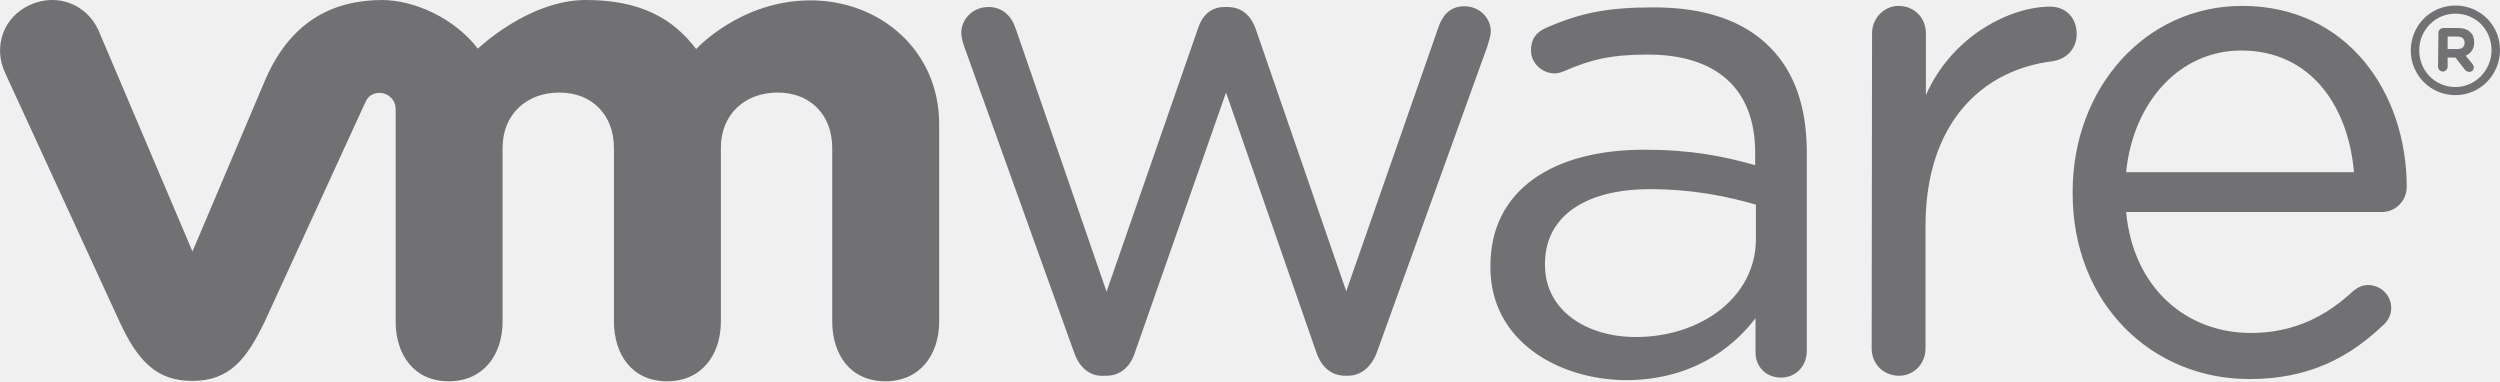
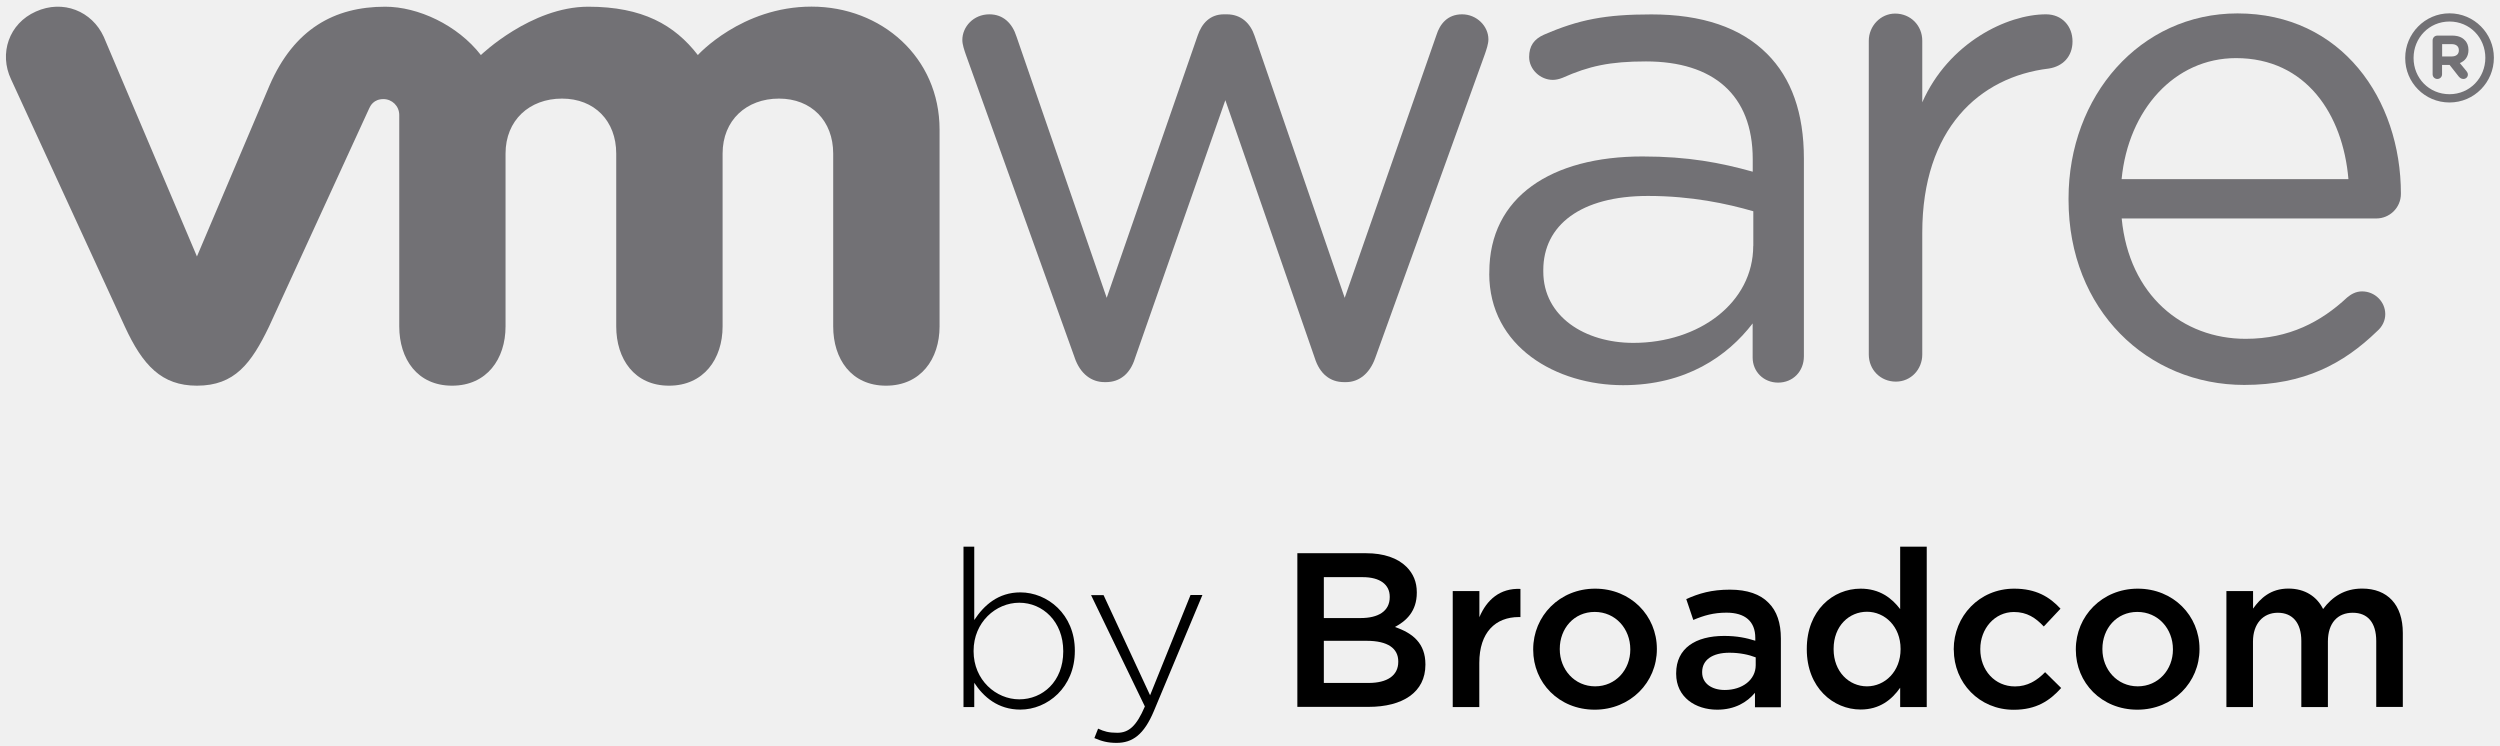
- <svg xmlns="http://www.w3.org/2000/svg" enable-background="new 0 0 678 103.4" viewBox="0 0 678 103.4">
-   <g fill="#717073">
-     <path d="m291.3 95.6-29.7-82.7c-.4-1.1-.9-2.7-.9-4 0-3.6 3-7 7.4-7 3.8 0 6.3 2.5 7.4 6l24.6 71.2 24.8-71.4c1.1-3.4 3.4-5.8 7.2-5.8h.8c4 0 6.4 2.5 7.6 5.8l24.6 71.3 25-71.6c1-3 3-5.7 7-5.7 4.2 0 7.2 3.2 7.2 6.8 0 1.3-.6 2.8-.9 4l-29.9 82.8c-1.5 4.3-4.5 6.6-8 6.6h-.6c-3.8 0-6.6-2.3-8-6.6l-24.4-70.2-24.6 70.2c-1.3 4.3-4.2 6.6-7.9 6.6h-.4c-3.8.3-6.8-2-8.3-6.3m216.4-86.6c0-4 3.2-7.4 7.2-7.4 4.2 0 7.4 3.2 7.4 7.4v16.8c7.2-16.3 23.1-24 33.7-24 4.4 0 7.2 3.2 7.2 7.4 0 4-2.7 6.8-6.5 7.4-18.9 2.3-34.5 16.5-34.5 44.7v33.2c0 4-3 7.4-7.2 7.4s-7.4-3.2-7.4-7.4zm102.3 93.8c-26.4 0-47.9-20.4-47.9-50.4v-.4c0-27.9 19.5-50.4 46-50.4 28.4 0 44.6 23.4 44.6 49.1 0 3.9-3.2 6.8-6.7 6.8h-69.4c2 21 16.7 32.8 33.8 32.8 11.9 0 20.6-4.7 27.7-11.3 1.1-.9 2.4-1.7 4.1-1.7 3.5 0 6.3 2.8 6.3 6.2 0 1.7-.7 3.4-2.2 4.7-9.2 8.7-20 14.6-36.3 14.6m28.4-56.1c-1.5-17.6-11.5-33-30.6-33-16.7 0-29.3 14-31.2 33zm-234.2 25.8v-.4c0-20.6 17-31.5 41.7-31.5 12.5 0 21.3 1.7 30.1 4.2v-3.4c0-17.6-10.8-26.6-29.1-26.6-9.8 0-15.5 1.3-22.7 4.5-.9.4-1.9.6-2.6.6-3.4 0-6.4-2.8-6.4-6.2 0-3 1.3-4.9 4-6.1 9.6-4.2 16.9-5.6 29.3-5.6 13.8 0 24.4 3.6 31.5 10.8 6.6 6.6 10 16.1 10 28.5v53.9c0 4.1-3 7.2-7 7.2-4.1 0-6.9-3-6.9-6.8v-9.3c-6.8 8.9-18.2 16.8-35.3 16.8-18.2-.2-36.6-10.6-36.6-30.6m72-7.6v-9.4c-7.2-2.1-16.8-4.2-28.7-4.2-18.3 0-28.5 7.9-28.5 20.2v.4c0 12.3 11.3 19.5 24.6 19.5 17.9 0 32.6-11 32.6-26.5m-449.5-56.7c-3.2-7-11.1-10.2-18.5-6.9s-10.1 11.5-6.8 18.5l31 67.4c4.9 10.6 10 16.1 19.7 16.1 10.3 0 14.8-6 19.7-16.1 0 0 27-58.9 27.3-59.5s1.1-2.5 3.9-2.5c2.3 0 4.3 1.9 4.3 4.4v57.6c0 8.9 4.9 16.2 14.4 16.2s14.6-7.3 14.6-16.2v-47.1c0-9.1 6.5-15 15.4-15s14.8 6.1 14.8 15v47.1c0 8.9 4.9 16.2 14.4 16.2s14.6-7.3 14.6-16.2v-47.1c0-9.1 6.5-15 15.4-15s14.8 6.1 14.8 15v47.1c0 8.9 4.9 16.2 14.4 16.2s14.6-7.3 14.6-16.2v-53.6c0-19.7-15.8-33.5-34.9-33.5-19 0-31 13.2-31 13.2-6.3-8.3-15.1-13.3-29.9-13.3-15.6 0-29.3 13.2-29.3 13.2-6.3-8.2-17.1-13.2-26.1-13.2-13.8.1-24.8 6.2-31.5 21.5l-19.8 46.7zm627.1 5.5c0-6.7 5.3-12.2 12.1-12.2s12.1 5.4 12.1 12v.1c0 6.6-5.3 12.2-12.1 12.2s-12.1-5.5-12.1-12.1m21.9-.1c0-5.5-4.2-9.9-9.8-9.9-5.5 0-9.8 4.5-9.8 9.9v.1c0 5.4 4.2 9.9 9.8 9.9 5.5 0 9.8-4.6 9.8-10" />
-     <path d="m661.3 8.9c0-.7.6-1.3 1.3-1.3h4c1.5 0 2.7.4 3.4 1.2.7.6 1 1.6 1 2.7 0 1.8-.9 3-2.3 3.6l1.8 2.2c.2.3.4.6.4 1 0 .7-.6 1.2-1.2 1.2s-1-.3-1.3-.7l-2.5-3.2h-2.1v2.5c0 .7-.6 1.3-1.3 1.3s-1.3-.6-1.3-1.3zm5.2 4.4c1.3 0 1.9-.7 1.9-1.7 0-1.1-.7-1.7-2-1.7h-2.6v3.4z" />
+ <svg xmlns="http://www.w3.org/2000/svg" id="VMware_by_Broadcom_logo" data-name="VMware by Broadcom logo" viewBox="0 0 302 90">
+   <defs>
+     <style>
+       .cls-1, .cls-2, .cls-3 {
+         stroke-width: 0px;
+       }
+ 
+       .cls-2 {
+         fill: #fff;
+         opacity: 0;
+       }
+ 
+       .cls-3 {
+         fill: #727175;
+       }
+     </style>
+   </defs>
+   <rect class="cls-2" x="-40.52" y="-43.78" width="371.04" height="174.96" />
+   <g>
+     <g>
+       <path class="cls-1" d="m117.69,82.49v2.92h-1.3v-19.37h1.3v8.86c1.17-1.78,2.89-3.34,5.57-3.34,3.26,0,6.58,2.63,6.58,7.03v.05c0,4.41-3.32,7.08-6.58,7.08-2.71,0-4.46-1.54-5.57-3.24Zm10.75-3.79v-.05c0-3.56-2.47-5.84-5.31-5.84s-5.52,2.36-5.52,5.81v.05c0,3.48,2.71,5.81,5.52,5.81s5.31-2.15,5.31-5.78Z" />
+       <path class="cls-1" d="m143.82,71.88h1.43l-5.86,14.01c-1.19,2.84-2.57,3.85-4.51,3.85-1.04,0-1.78-.19-2.68-.58l.45-1.14c.72.34,1.3.5,2.31.5,1.41,0,2.33-.82,3.34-3.18l-6.5-13.45h1.51l5.62,12.1,4.88-12.1Z" />
+       <path class="cls-1" d="m156.71,66.83h8.33c2.12,0,3.79.58,4.86,1.64.82.82,1.25,1.83,1.25,3.08v.05c0,2.23-1.27,3.42-2.65,4.14,2.18.74,3.69,1.99,3.69,4.51v.05c0,3.32-2.73,5.09-6.87,5.09h-8.6v-18.57Zm11.17,5.25c0-1.46-1.17-2.36-3.26-2.36h-4.7v4.94h4.46c2.1,0,3.5-.82,3.5-2.52v-.05Zm-2.79,5.33h-5.17v5.09h5.41c2.23,0,3.58-.88,3.58-2.55v-.05c0-1.57-1.25-2.49-3.82-2.49Z" />
+       <path class="cls-1" d="m175.5,71.4h3.21v3.16c.88-2.1,2.49-3.53,4.96-3.42v3.4h-.19c-2.81,0-4.78,1.83-4.78,5.54v5.33h-3.21v-14.01Z" />
+       <path class="cls-1" d="m185.21,78.48v-.05c0-4.01,3.18-7.32,7.48-7.32s7.46,3.26,7.46,7.27v.05c0,3.98-3.18,7.3-7.51,7.3s-7.43-3.26-7.43-7.24Zm11.73,0v-.05c0-2.47-1.78-4.51-4.3-4.51s-4.22,2.02-4.22,4.46v.05c0,2.44,1.78,4.48,4.27,4.48s4.25-2.02,4.25-4.43Z" />
+       <path class="cls-1" d="m202.48,81.38v-.05c0-3.03,2.36-4.51,5.79-4.51,1.57,0,2.68.24,3.77.58v-.34c0-1.99-1.22-3.05-3.48-3.05-1.57,0-2.73.34-4.01.88l-.85-2.52c1.54-.69,3.05-1.14,5.28-1.14,2.1,0,3.66.56,4.64,1.57,1.04,1.01,1.51,2.49,1.51,4.33v8.31h-3.13v-1.75c-.96,1.14-2.42,2.04-4.56,2.04-2.63,0-4.96-1.51-4.96-4.33Zm9.61-1.01v-.96c-.82-.32-1.91-.56-3.18-.56-2.07,0-3.29.88-3.29,2.33v.05c0,1.35,1.19,2.12,2.73,2.12,2.12,0,3.74-1.22,3.74-3Z" />
+       <path class="cls-1" d="m218.26,78.43v-.05c0-4.64,3.16-7.27,6.5-7.27,2.31,0,3.77,1.14,4.78,2.47v-7.54h3.21v19.37h-3.21v-2.33c-1.03,1.46-2.49,2.63-4.78,2.63-3.29,0-6.5-2.63-6.5-7.27Zm11.33,0v-.05c0-2.71-1.91-4.48-4.06-4.48s-4.03,1.7-4.03,4.48v.05c0,2.71,1.86,4.48,4.03,4.48s4.06-1.8,4.06-4.48Z" />
+       <path class="cls-1" d="m236.01,78.48v-.05c0-3.98,3.08-7.32,7.3-7.32,2.63,0,4.27.98,5.6,2.42l-2.02,2.15c-.98-1.04-2.02-1.75-3.61-1.75-2.33,0-4.06,2.02-4.06,4.46v.05c0,2.49,1.72,4.48,4.19,4.48,1.51,0,2.63-.69,3.64-1.72l1.94,1.91c-1.38,1.54-3,2.63-5.73,2.63-4.17,0-7.24-3.26-7.24-7.24Z" />
+       <path class="cls-1" d="m250.76,78.48v-.05c0-4.01,3.18-7.32,7.48-7.32s7.46,3.26,7.46,7.27v.05c0,3.98-3.18,7.3-7.51,7.3s-7.43-3.26-7.43-7.24Zm11.73,0v-.05c0-2.47-1.78-4.51-4.3-4.51s-4.22,2.02-4.22,4.46v.05c0,2.44,1.78,4.48,4.27,4.48s4.25-2.02,4.25-4.43Z" />
+       <path class="cls-1" d="m268.96,71.4h3.21v2.12c.9-1.25,2.12-2.42,4.27-2.42,2.02,0,3.45.98,4.19,2.47,1.11-1.49,2.6-2.47,4.72-2.47,3.05,0,4.91,1.94,4.91,5.36v8.94h-3.21v-7.96c0-2.23-1.03-3.42-2.84-3.42s-3,1.22-3,3.48v7.91h-3.21v-7.99c0-2.18-1.06-3.4-2.84-3.4s-3,1.33-3,3.48v7.91h-3.21v-14.01Z" />
+     </g>
+     <g id="vmware_logo_gray" data-name="vmware logo gray">
+       <g>
+         <path class="cls-3" d="m129.83,43.23l-13.16-36.64c-.17-.51-.42-1.18-.42-1.76,0-1.59,1.34-3.1,3.27-3.1,1.68,0,2.77,1.1,3.27,2.68l10.9,31.57,10.98-31.66c.5-1.5,1.51-2.59,3.18-2.59h.34c1.76,0,2.86,1.1,3.36,2.59l10.89,31.66,11.08-31.74c.42-1.34,1.34-2.51,3.1-2.51s3.18,1.42,3.18,3.02c0,.58-.25,1.26-.42,1.77l-13.25,36.72c-.68,1.92-2.02,2.92-3.52,2.92h-.26c-1.67,0-2.93-1-3.53-2.92l-10.8-31.14-10.9,31.14c-.58,1.92-1.85,2.92-3.52,2.92h-.17c-1.59,0-2.93-1-3.6-2.92" />
+         <path class="cls-3" d="m225.75,4.92c0-1.77,1.42-3.28,3.18-3.28,1.85,0,3.28,1.42,3.28,3.28v7.44c3.19-7.22,10.26-10.63,14.95-10.63,1.93,0,3.2,1.43,3.2,3.27s-1.18,3.02-2.86,3.28c-8.4,1.01-15.29,7.3-15.29,19.83v14.72c0,1.76-1.34,3.27-3.19,3.27s-3.27-1.43-3.27-3.27V4.92" />
+         <path class="cls-3" d="m271.11,46.5c-11.69,0-21.23-9.06-21.23-22.36v-.17c0-12.37,8.64-22.35,20.41-22.35,12.58,0,19.74,10.38,19.74,21.78,0,1.74-1.41,2.99-2.96,2.99h-30.77c.89,9.31,7.39,14.54,14.97,14.54,5.27,0,9.13-2.07,12.26-4.99.49-.41,1.07-.74,1.81-.74,1.55,0,2.8,1.25,2.8,2.75,0,.74-.32,1.49-1,2.07-4.03,3.9-8.8,6.48-16.04,6.48m12.59-24.86c-.66-7.81-5.11-14.62-13.58-14.62-7.41,0-13.01,6.23-13.82,14.62h27.39Z" />
+         <path class="cls-3" d="m179.91,33.05v-.17c0-9.12,7.53-13.98,18.5-13.98,5.52,0,9.45.76,13.32,1.84v-1.51c0-7.79-4.79-11.81-12.9-11.81-4.36,0-6.89.56-10.08,1.98-.42.17-.84.25-1.17.25-1.51,0-2.86-1.26-2.86-2.76,0-1.34.59-2.16,1.77-2.69,4.26-1.85,7.47-2.46,13-2.46,6.11,0,10.8,1.58,13.98,4.77,2.93,2.93,4.44,7.12,4.44,12.64v23.89c0,1.84-1.34,3.18-3.11,3.18s-3.08-1.34-3.08-3.02v-4.13c-3.02,3.94-8.04,7.46-15.65,7.46-8.04,0-16.17-4.61-16.17-13.48m31.9-3.35v-4.18c-3.18-.92-7.46-1.85-12.73-1.85-8.11,0-12.64,3.53-12.64,8.96v.17c0,5.44,5.02,8.62,10.88,8.62,7.95,0,14.48-4.86,14.48-11.72" />
+         <path class="cls-3" d="m12.53,4.44C11.11,1.34,7.61-.08,4.34,1.39,1.07,2.84-.14,6.47,1.34,9.59l13.74,29.86c2.16,4.68,4.44,7.14,8.71,7.14,4.56,0,6.56-2.68,8.71-7.14,0,0,11.99-26.1,12.1-26.36.13-.28.51-1.12,1.73-1.12,1.03.01,1.9.83,1.9,1.93v25.53c0,3.93,2.18,7.16,6.38,7.16s6.46-3.23,6.46-7.16v-20.88c0-4.03,2.89-6.64,6.82-6.64s6.55,2.7,6.55,6.64v20.88c0,3.93,2.19,7.16,6.38,7.16s6.47-3.23,6.47-7.16v-20.88c0-4.03,2.88-6.64,6.81-6.64s6.55,2.7,6.55,6.64v20.88c0,3.93,2.18,7.16,6.38,7.16s6.47-3.23,6.47-7.16V15.66c0-8.74-7.02-14.86-15.47-14.86s-13.73,5.85-13.73,5.85c-2.81-3.64-6.68-5.84-13.24-5.84-6.92,0-12.97,5.84-12.97,5.84-2.82-3.64-7.6-5.84-11.56-5.84-6.13,0-11,2.69-13.96,9.49l-8.78,20.68L12.53,4.44" />
+         <path class="cls-3" d="m290.55,7.03v-.04c0-2.92,2.37-5.38,5.35-5.38s5.36,2.43,5.36,5.35v.03c0,2.93-2.36,5.39-5.36,5.39s-5.35-2.42-5.35-5.35m9.68-.04h0c0-2.41-1.85-4.39-4.33-4.39s-4.34,2-4.34,4.39v.03c0,2.4,1.86,4.36,4.34,4.36s4.33-2,4.33-4.4" />
+         <path class="cls-3" d="m293.86,4.88c0-.32.25-.58.57-.58h1.79c.67,0,1.19.19,1.51.54.3.28.46.7.46,1.18v.02c0,.82-.42,1.32-1.04,1.58l.79.96c.11.14.18.26.18.43,0,.31-.26.53-.54.53-.25,0-.42-.13-.56-.29l-1.11-1.41h-.91v1.13c0,.32-.25.57-.57.57s-.57-.25-.57-.57v-4.09Zm2.3,1.94c.56,0,.87-.28.87-.73v-.02c0-.48-.33-.74-.88-.74h-1.14v1.49h1.15Z" />
+       </g>
+     </g>
  </g>
</svg>
